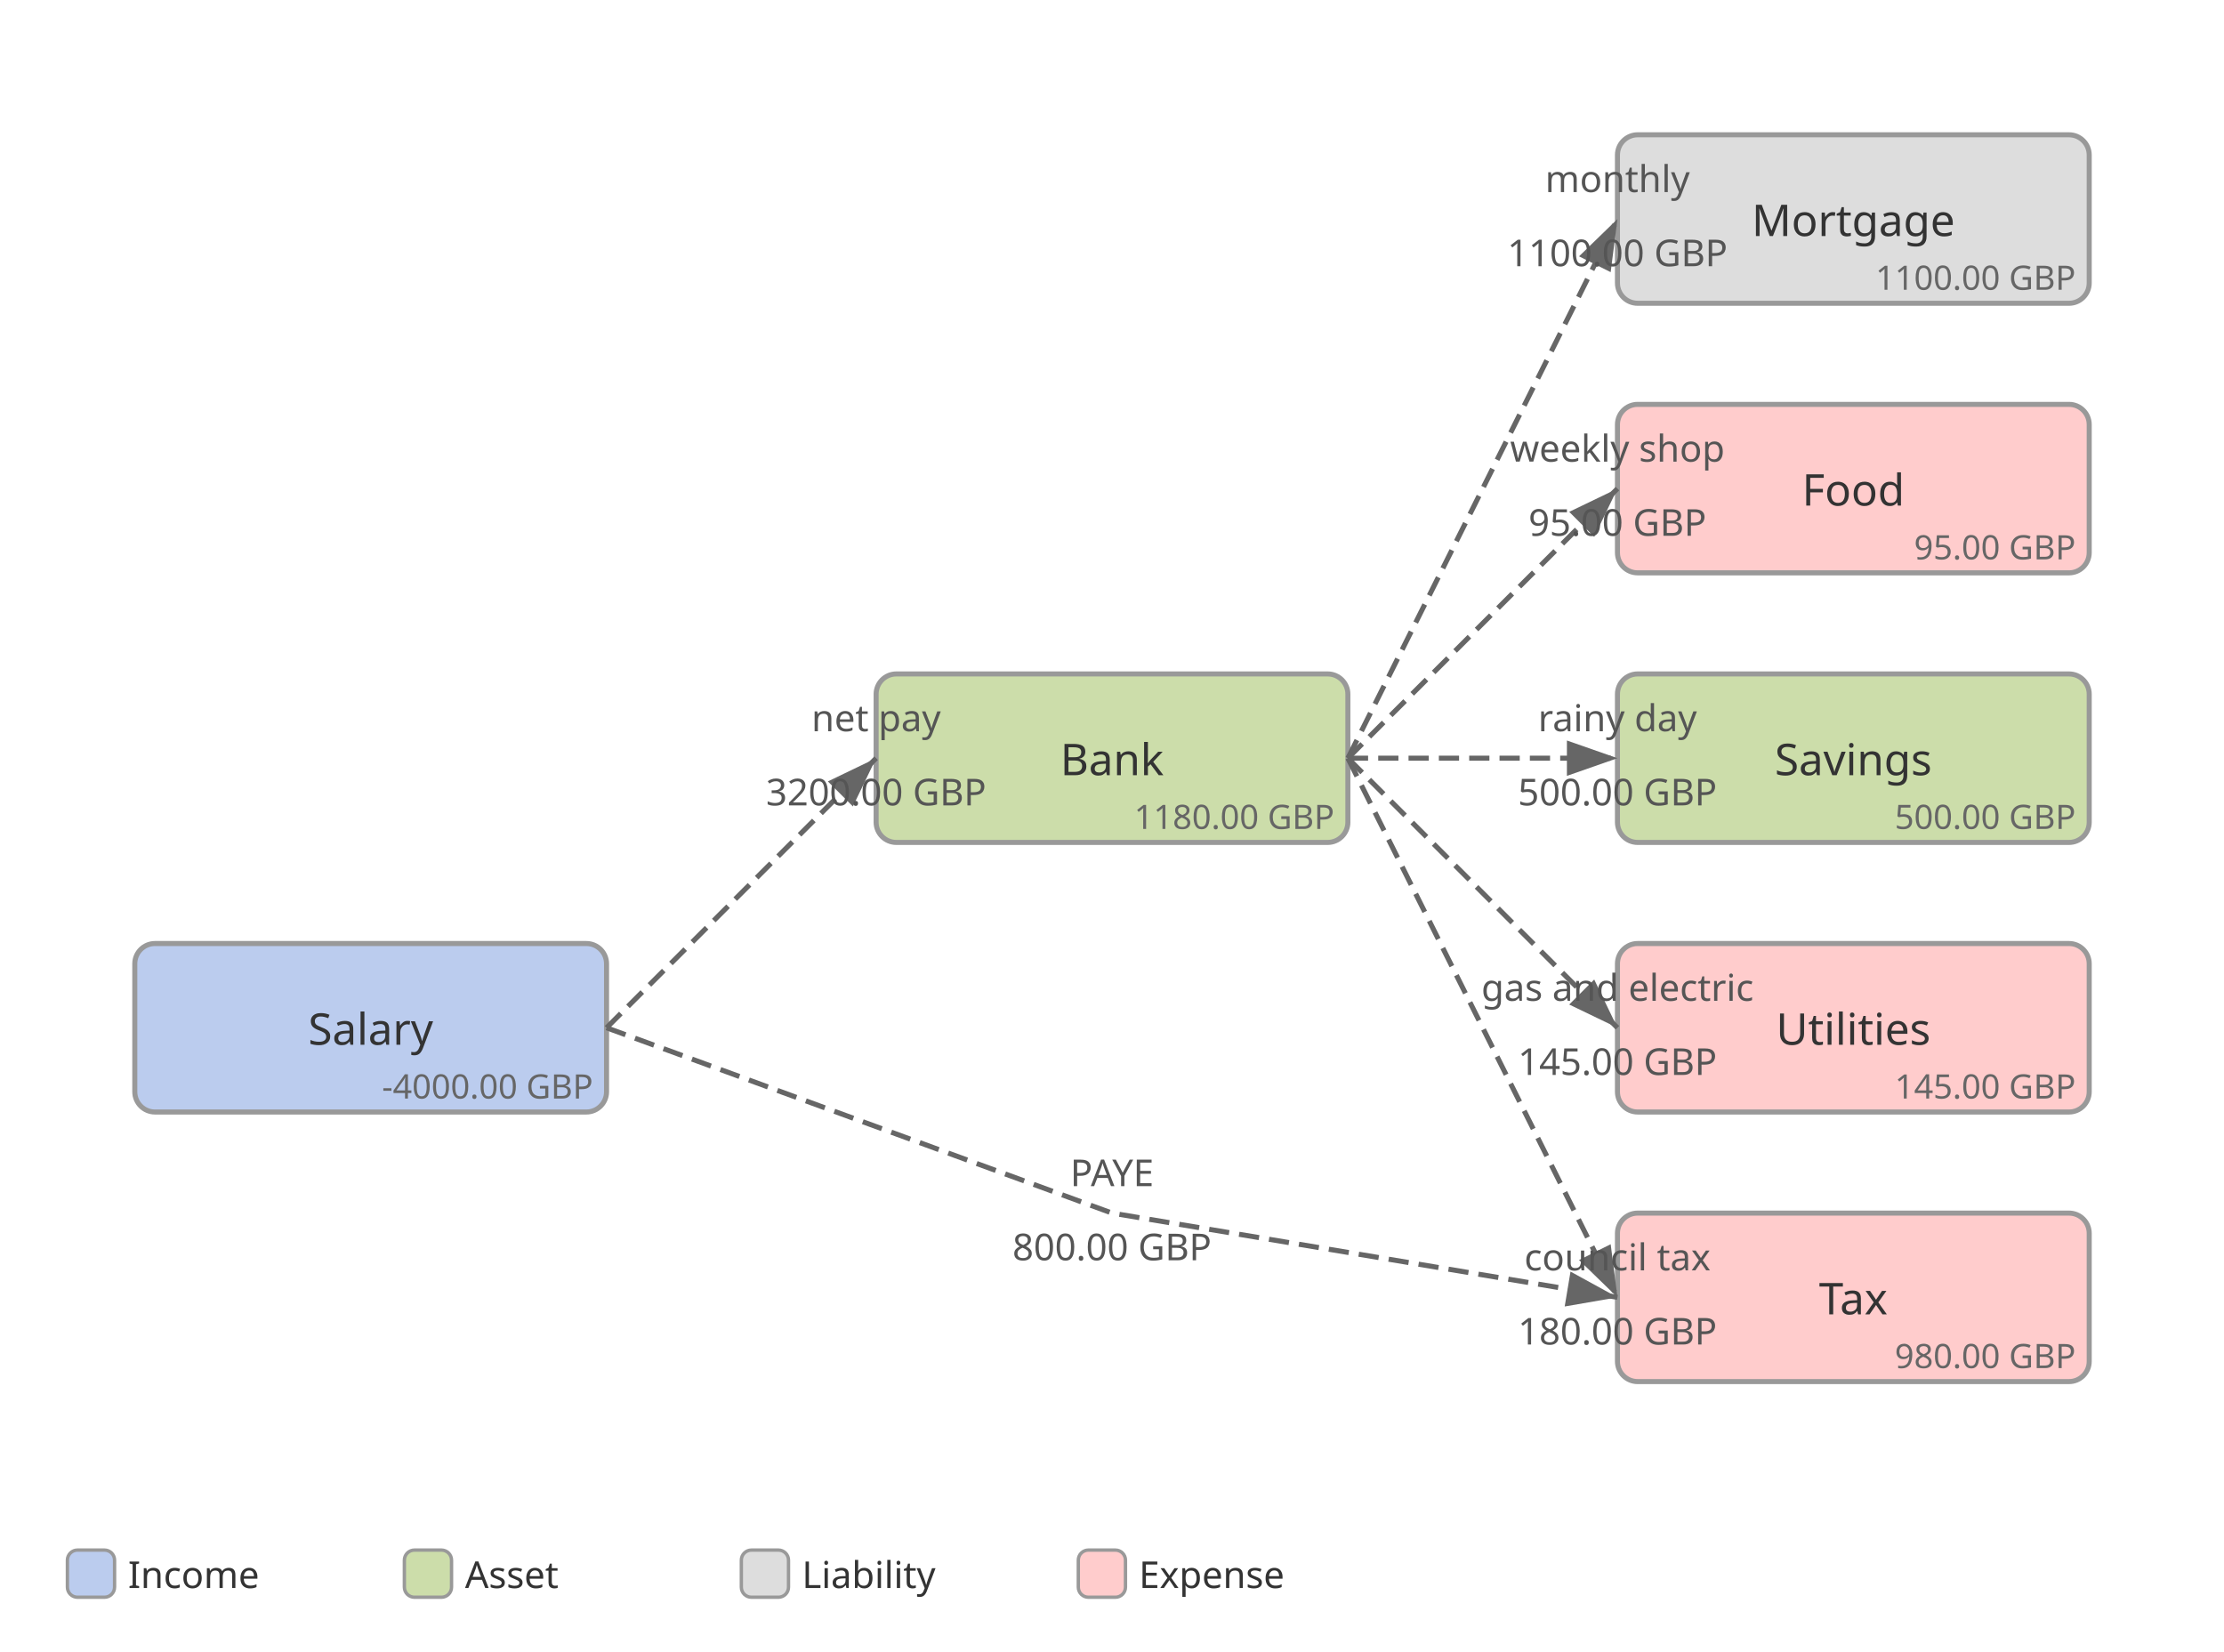
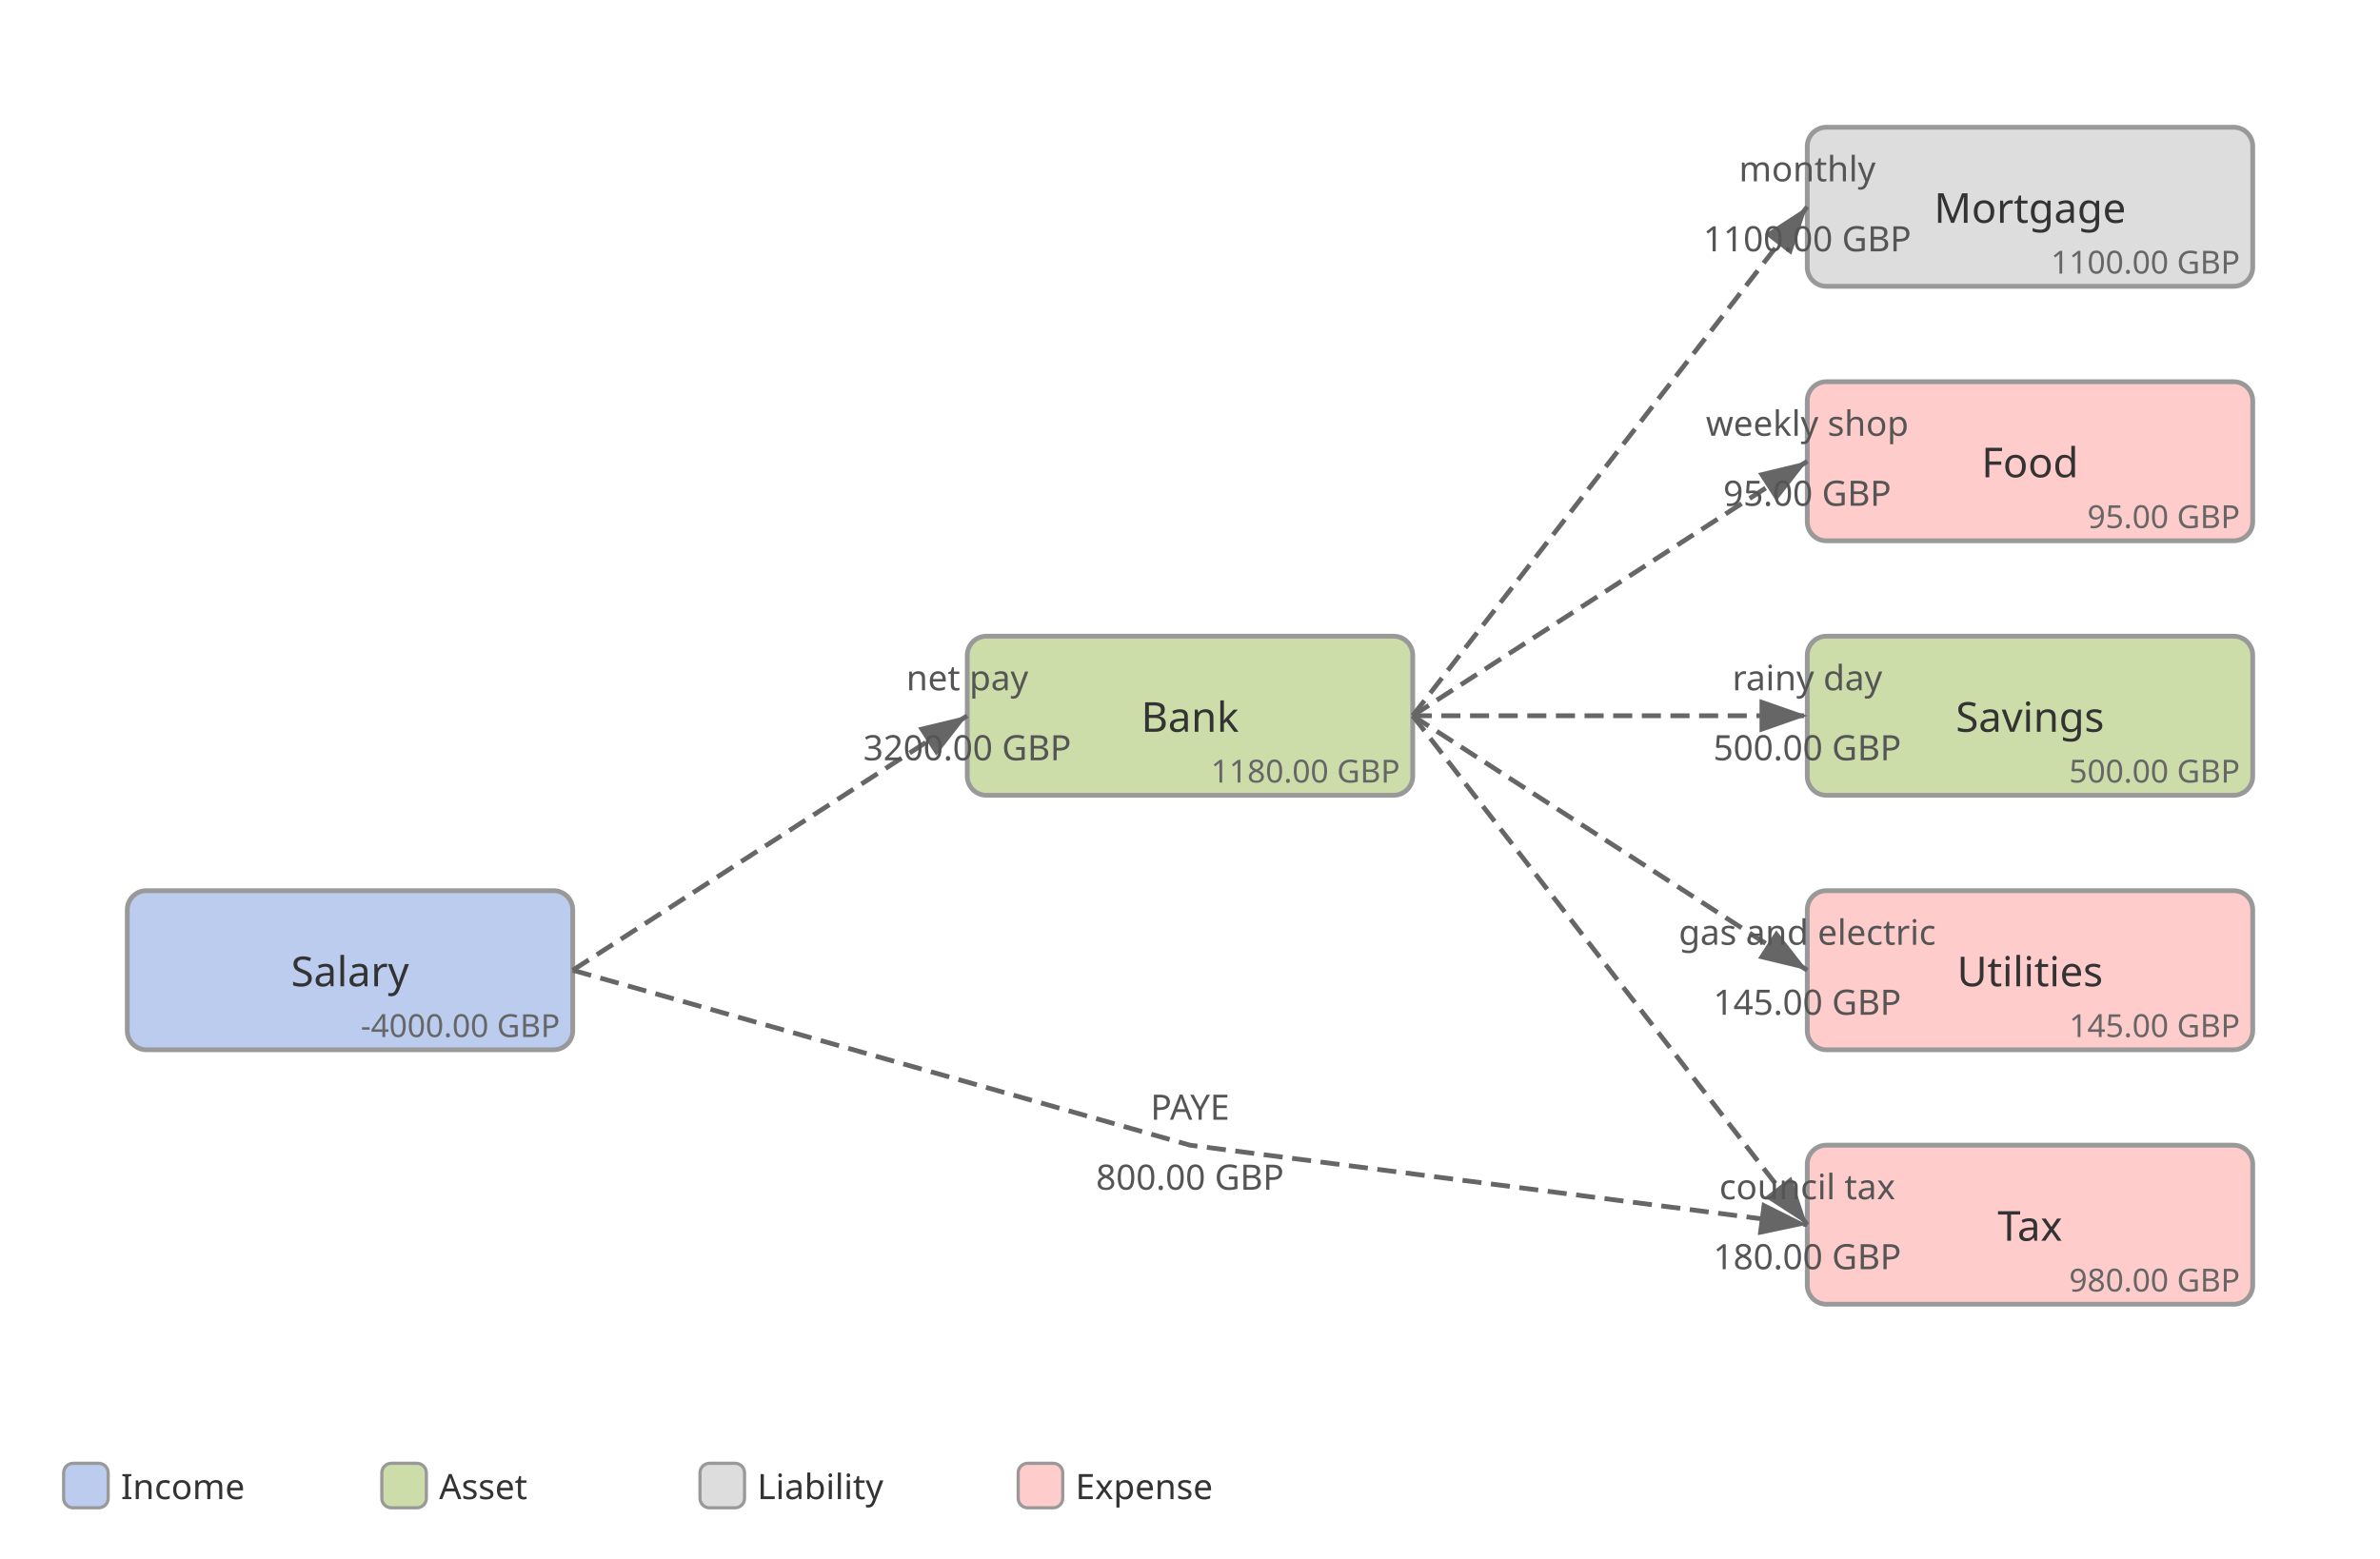
- <svg xmlns="http://www.w3.org/2000/svg" viewBox="0 0 660 490" width="660" height="490">
+ <svg xmlns="http://www.w3.org/2000/svg" viewBox="0 0 748 490" width="748" height="490">
  <defs>
    <marker id="arrowhead" markerWidth="10" markerHeight="7" refX="10" refY="3.5" orient="auto">
      <polygon points="0 0, 10 3.5, 0 7" fill="#666" />
    </marker>
  </defs>
  <style>
  .node rect { stroke: #999; stroke-width: 1.5; rx: 6; ry: 6; }
  .node text { font-family: sans-serif; font-size: 13px; fill: #333; text-anchor: middle; dominant-baseline: central; }
  .node .balance { font-size: 10px; fill: #666; text-anchor: end; dominant-baseline: auto; }
  .edge path { fill: none; stroke: #666; stroke-width: 1.5; marker-end: url(#arrowhead); }
  .edge text { font-family: sans-serif; font-size: 11px; fill: #555; text-anchor: middle; }
  .legend text { font-family: sans-serif; font-size: 11px; fill: #333; dominant-baseline: central; }
  .legend rect { stroke: #999; stroke-width: 1; rx: 3; ry: 3; }
  @keyframes flow {
    from { stroke-dashoffset: 100; }
    to   { stroke-dashoffset: 0; }
  }
  .edge path { stroke-dasharray: 6 3; animation: flow 1.5s linear infinite; }
</style>
  <g class="node" transform="translate(40,280)">
    <rect width="140" height="50" fill="#BCE" />
    <text x="70" y="25">Salary</text>
    <text class="balance" x="140" y="50" dx="-4" dy="-4">-4000.00 GBP</text>
  </g>
-   <g class="node" transform="translate(260,200)">
+   <g class="node" transform="translate(304,200)">
    <rect width="140" height="50" fill="#CDA" />
    <text x="70" y="25">Bank</text>
    <text class="balance" x="140" y="50" dx="-4" dy="-4">1180.00 GBP</text>
  </g>
-   <g class="node" transform="translate(480,40)">
+   <g class="node" transform="translate(568,40)">
    <rect width="140" height="50" fill="#DDD" />
    <text x="70" y="25">Mortgage</text>
    <text class="balance" x="140" y="50" dx="-4" dy="-4">1100.00 GBP</text>
  </g>
-   <g class="node" transform="translate(480,120)">
+   <g class="node" transform="translate(568,120)">
    <rect width="140" height="50" fill="#FCC" />
    <text x="70" y="25">Food</text>
    <text class="balance" x="140" y="50" dx="-4" dy="-4">95.00 GBP</text>
  </g>
-   <g class="node" transform="translate(480,200)">
+   <g class="node" transform="translate(568,200)">
    <rect width="140" height="50" fill="#CDA" />
    <text x="70" y="25">Savings</text>
    <text class="balance" x="140" y="50" dx="-4" dy="-4">500.00 GBP</text>
  </g>
-   <g class="node" transform="translate(480,280)">
+   <g class="node" transform="translate(568,280)">
    <rect width="140" height="50" fill="#FCC" />
    <text x="70" y="25">Utilities</text>
    <text class="balance" x="140" y="50" dx="-4" dy="-4">145.00 GBP</text>
  </g>
-   <g class="node" transform="translate(480,360)">
+   <g class="node" transform="translate(568,360)">
    <rect width="140" height="50" fill="#FCC" />
    <text x="70" y="25">Tax</text>
    <text class="balance" x="140" y="50" dx="-4" dy="-4">980.00 GBP</text>
  </g>
  <g class="edge">
-     <path d="M180.0,305.0 L260.0,225.0" style="animation-delay: 0s" />
-     <text x="260" y="217">net pay</text>
-     <text x="260" y="239">3200.00 GBP</text>
+     <path d="M180.0,305.0 L304.0,225.0" style="animation-delay: 0s" />
+     <text x="304" y="217">net pay</text>
+     <text x="304" y="239">3200.00 GBP</text>
  </g>
  <g class="edge">
-     <path d="M180.0,305.0 L330.0,360.0 L480.0,385.0" style="animation-delay: 0.3s" />
-     <text x="330" y="352">PAYE</text>
-     <text x="330" y="374">800.00 GBP</text>
+     <path d="M180.0,305.0 L374.0,360.0 L568.0,385.0" style="animation-delay: 0.3s" />
+     <text x="374" y="352">PAYE</text>
+     <text x="374" y="374">800.00 GBP</text>
  </g>
  <g class="edge">
-     <path d="M400.0,225.0 L480.0,65.0" style="animation-delay: 0.6s" />
-     <text x="480" y="57">monthly</text>
-     <text x="480" y="79">1100.00 GBP</text>
+     <path d="M444.0,225.0 L568.0,65.0" style="animation-delay: 0.6s" />
+     <text x="568" y="57">monthly</text>
+     <text x="568" y="79">1100.00 GBP</text>
  </g>
  <g class="edge">
-     <path d="M400.0,225.0 L480.0,145.0" style="animation-delay: 0.9s" />
-     <text x="480" y="137">weekly shop</text>
-     <text x="480" y="159">95.00 GBP</text>
+     <path d="M444.0,225.0 L568.0,145.0" style="animation-delay: 0.9s" />
+     <text x="568" y="137">weekly shop</text>
+     <text x="568" y="159">95.00 GBP</text>
  </g>
  <g class="edge">
-     <path d="M400.0,225.0 L480.0,225.0" style="animation-delay: 1.2s" />
-     <text x="480" y="217">rainy day</text>
-     <text x="480" y="239">500.00 GBP</text>
+     <path d="M444.0,225.0 L568.0,225.0" style="animation-delay: 1.2s" />
+     <text x="568" y="217">rainy day</text>
+     <text x="568" y="239">500.00 GBP</text>
  </g>
  <g class="edge">
-     <path d="M400.0,225.0 L480.0,305.0" style="animation-delay: 1.5s" />
-     <text x="480" y="297">gas and electric</text>
-     <text x="480" y="319">145.00 GBP</text>
+     <path d="M444.0,225.0 L568.0,305.0" style="animation-delay: 1.5s" />
+     <text x="568" y="297">gas and electric</text>
+     <text x="568" y="319">145.00 GBP</text>
  </g>
  <g class="edge">
-     <path d="M400.0,225.0 L480.0,385.0" style="animation-delay: 1.8s" />
-     <text x="480" y="377">council tax</text>
-     <text x="480" y="399">180.00 GBP</text>
+     <path d="M444.0,225.0 L568.0,385.0" style="animation-delay: 1.8s" />
+     <text x="568" y="377">council tax</text>
+     <text x="568" y="399">180.00 GBP</text>
  </g>
  <g class="legend" transform="translate(20,490)" dy="-30">
    <rect x="0" y="-30" width="14" height="14" fill="#BCE" />
    <text x="18" y="-23">Income</text>
    <rect x="100" y="-30" width="14" height="14" fill="#CDA" />
    <text x="118" y="-23">Asset</text>
    <rect x="200" y="-30" width="14" height="14" fill="#DDD" />
    <text x="218" y="-23">Liability</text>
    <rect x="300" y="-30" width="14" height="14" fill="#FCC" />
    <text x="318" y="-23">Expense</text>
  </g>
</svg>
